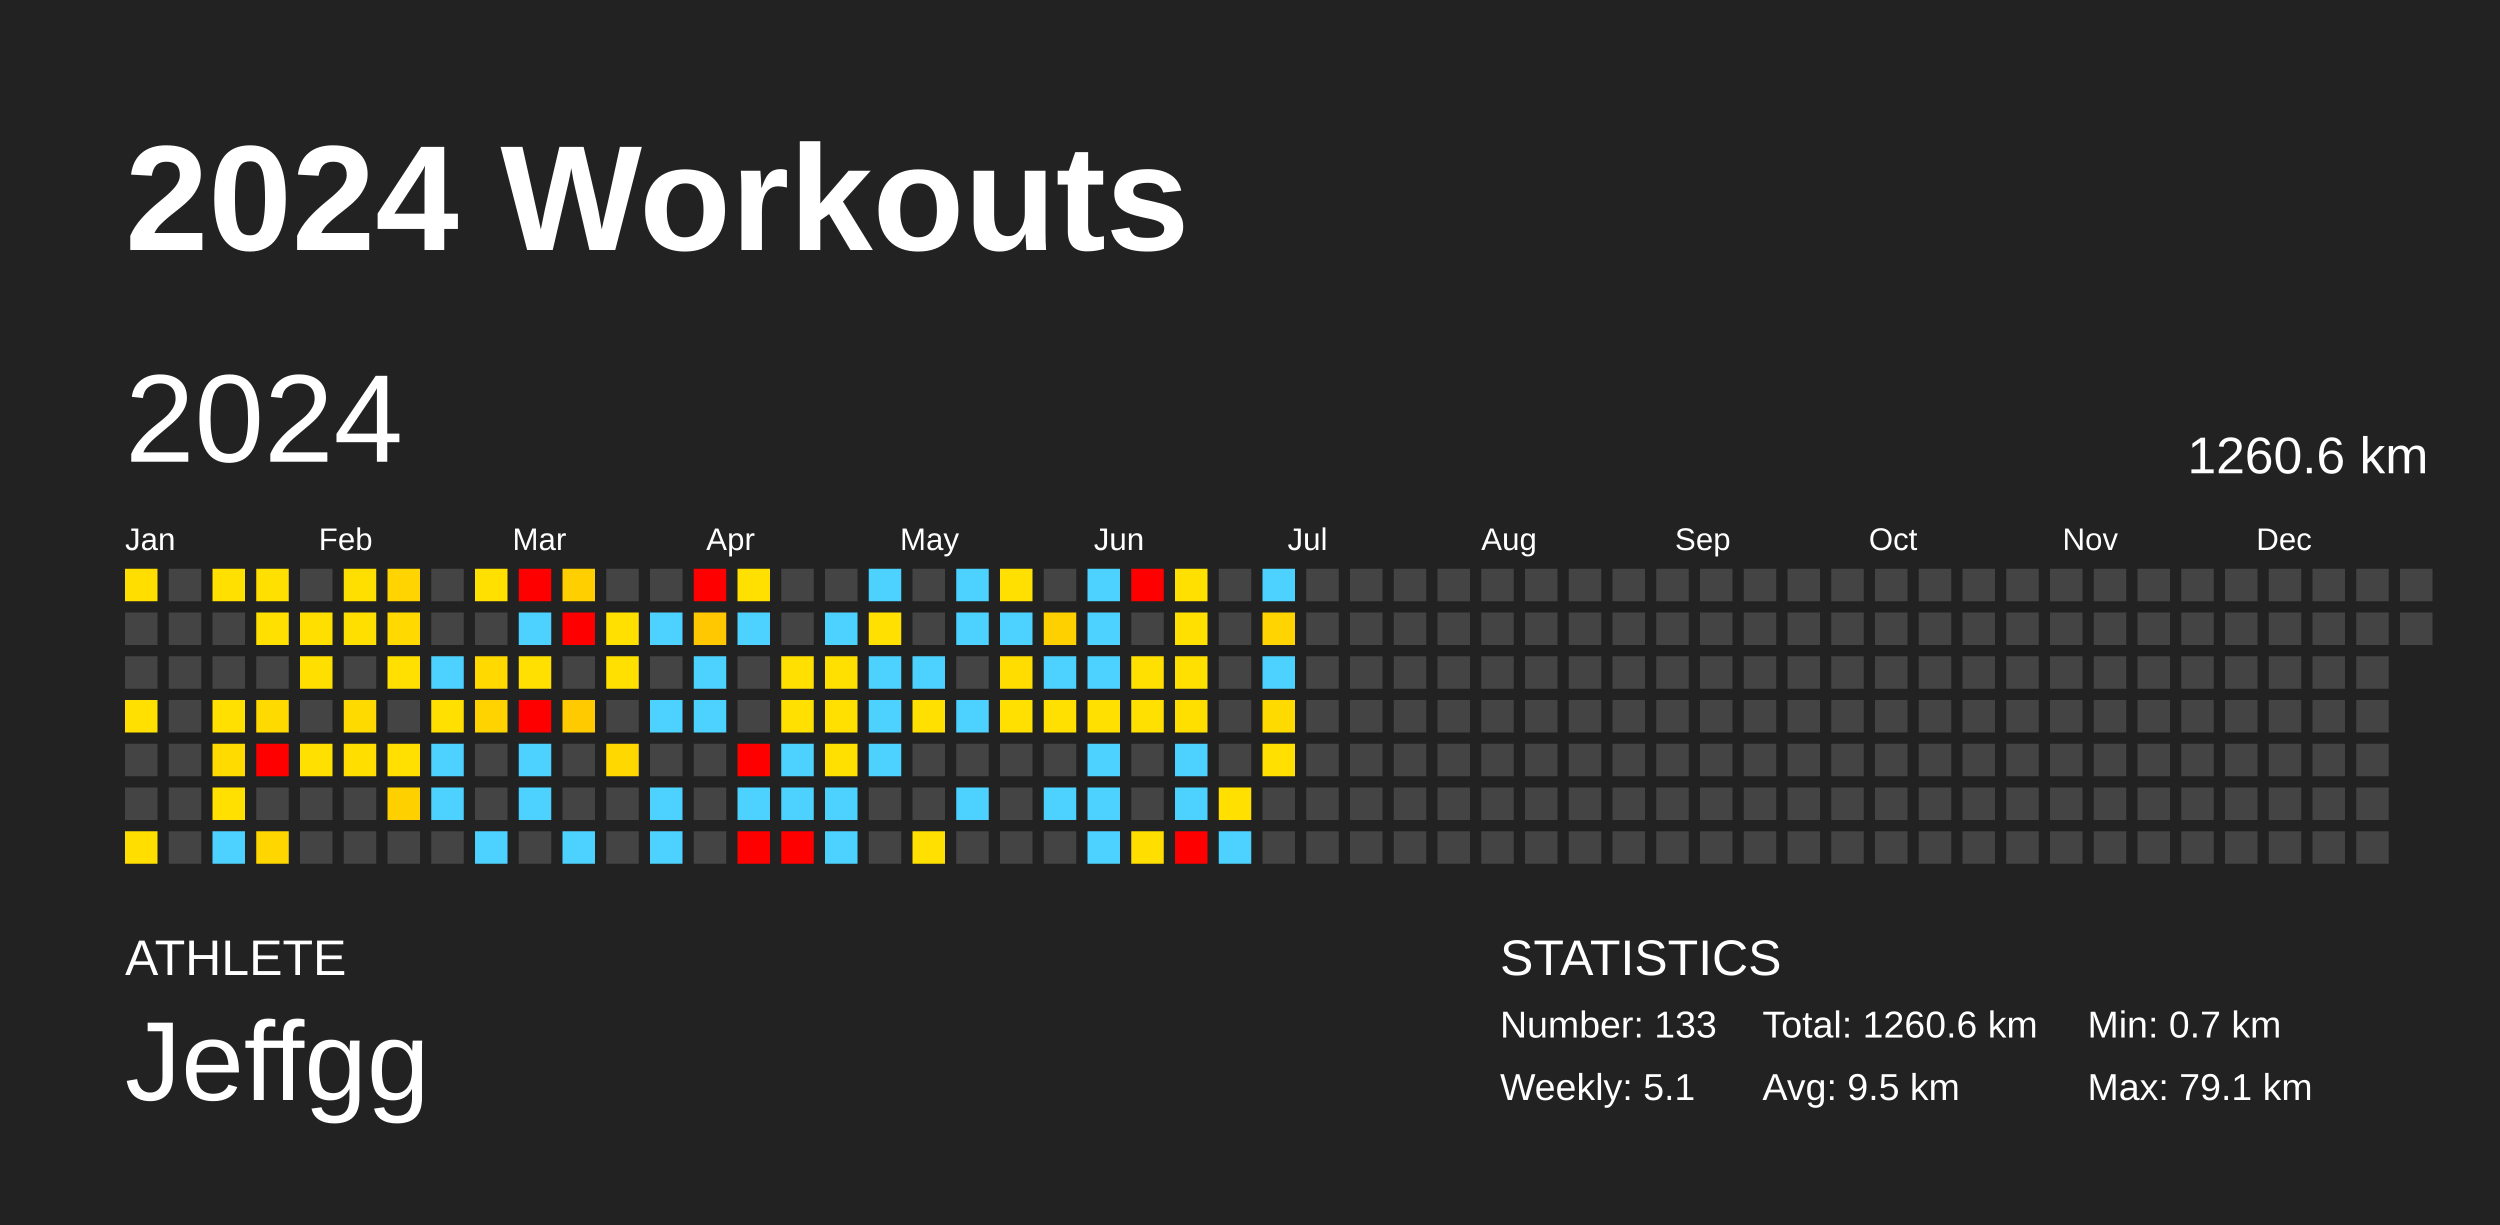
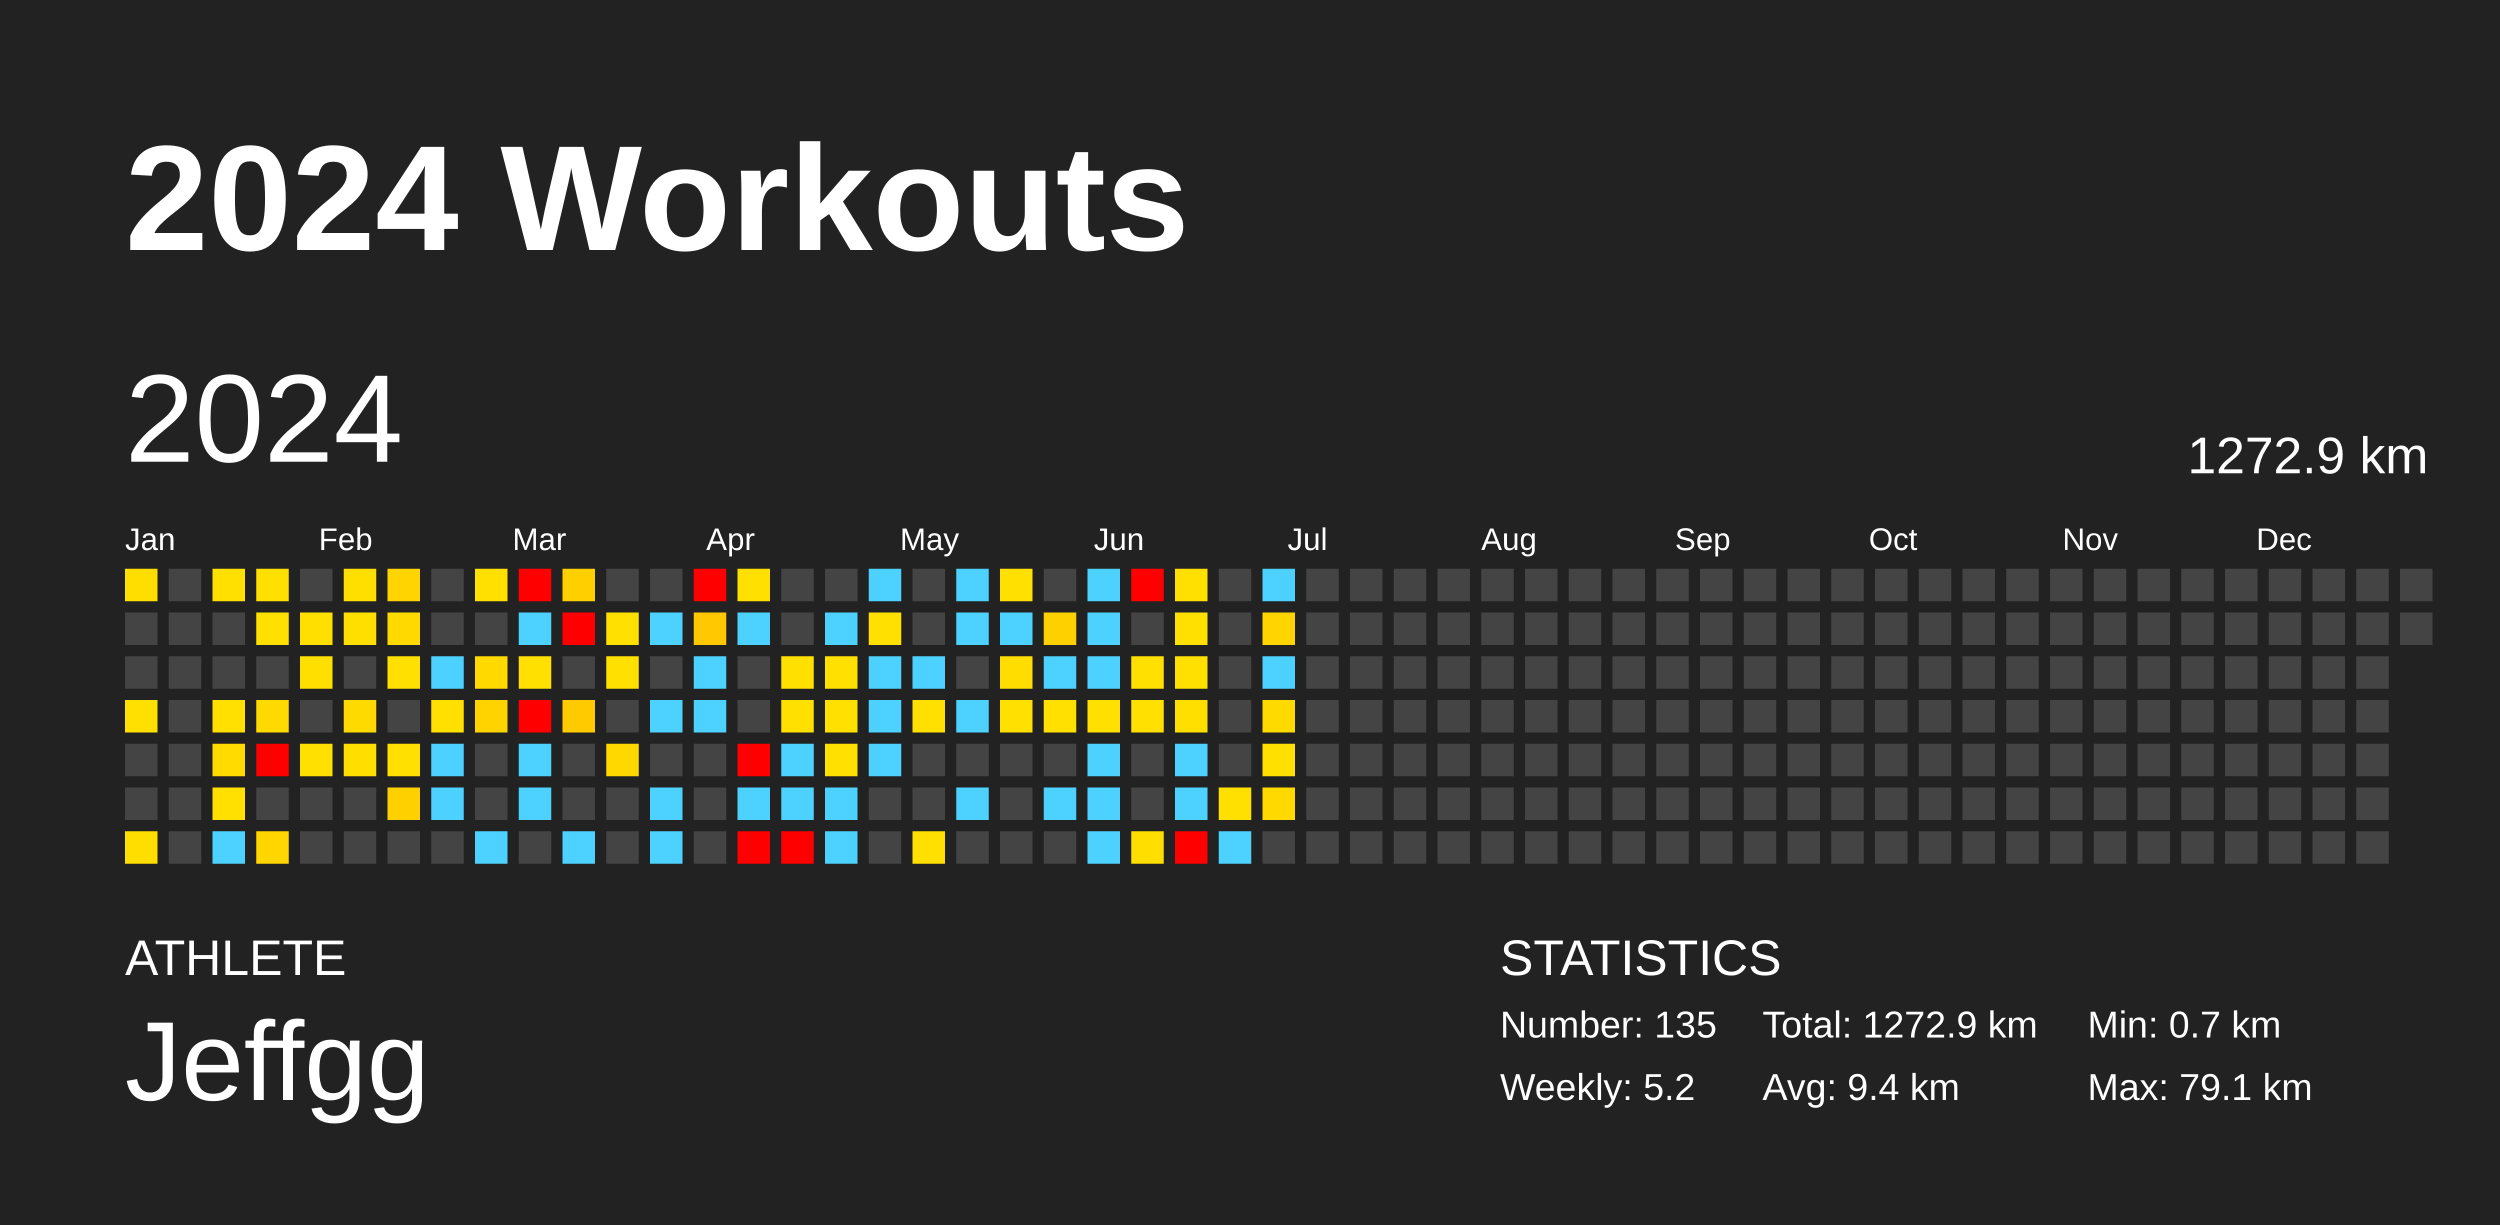
<svg xmlns="http://www.w3.org/2000/svg" baseProfile="full" height="98mm" version="1.1" viewBox="0,0,200,98" width="200mm">
  <defs />
  <rect fill="#222222" height="98" width="200" x="0" y="0" />
  <text fill="#FFFFFF" style="font-size:12px; font-family:Arial; font-weight:bold;" x="10" y="20">2024 Workouts</text>
  <text fill="#FFFFFF" style="font-size:4px; font-family:Arial" x="10" y="78">ATHLETE</text>
  <text fill="#FFFFFF" style="font-size:9px; font-family:Arial" x="10" y="88">Jeffgg</text>
  <text fill="#FFFFFF" style="font-size:4px; font-family:Arial" x="120" y="78">STATISTICS</text>
-   <text fill="#FFFFFF" style="font-size:3px; font-family:Arial" x="120" y="83">Number: 133</text>
-   <text fill="#FFFFFF" style="font-size:3px; font-family:Arial" x="120" y="88">Weekly: 5.1</text>
-   <text fill="#FFFFFF" style="font-size:3px; font-family:Arial" x="141" y="83">Total: 1260.6 km</text>
-   <text fill="#FFFFFF" style="font-size:3px; font-family:Arial" x="141" y="88">Avg: 9.5 km</text>
+   <text fill="#FFFFFF" style="font-size:3px; font-family:Arial" x="120" y="83">Number: 135</text>
+   <text fill="#FFFFFF" style="font-size:3px; font-family:Arial" x="120" y="88">Weekly: 5.2</text>
+   <text fill="#FFFFFF" style="font-size:3px; font-family:Arial" x="141" y="83">Total: 1272.9 km</text>
+   <text fill="#FFFFFF" style="font-size:3px; font-family:Arial" x="141" y="88">Avg: 9.4 km</text>
  <text fill="#FFFFFF" style="font-size:3px; font-family:Arial" x="167" y="83">Min: 0.7 km</text>
  <text fill="#FFFFFF" style="font-size:3px; font-family:Arial" x="167" y="88">Max: 79.1 km</text>
  <text dominant-baseline="hanging" fill="#FFFFFF" style="font-size:10.0px; font-family:Arial;" x="10" y="30">2024</text>
-   <text dominant-baseline="hanging" fill="#FFFFFF" style="font-size:4.125px; font-family:Arial;" x="175" y="35">1260.6 km</text>
+   <text dominant-baseline="hanging" fill="#FFFFFF" style="font-size:4.125px; font-family:Arial;" x="175" y="35">1272.9 km</text>
  <text fill="#FFFFFF" style="font-size:2.5px; font-family:Arial" x="10.0" y="44">Jan</text>
  <text fill="#FFFFFF" style="font-size:2.5px; font-family:Arial" x="25.5" y="44">Feb</text>
  <text fill="#FFFFFF" style="font-size:2.5px; font-family:Arial" x="41.0" y="44">Mar</text>
  <text fill="#FFFFFF" style="font-size:2.5px; font-family:Arial" x="56.5" y="44">Apr</text>
  <text fill="#FFFFFF" style="font-size:2.5px; font-family:Arial" x="72.0" y="44">May</text>
  <text fill="#FFFFFF" style="font-size:2.5px; font-family:Arial" x="87.5" y="44">Jun</text>
  <text fill="#FFFFFF" style="font-size:2.5px; font-family:Arial" x="103.0" y="44">Jul</text>
  <text fill="#FFFFFF" style="font-size:2.5px; font-family:Arial" x="118.5" y="44">Aug</text>
  <text fill="#FFFFFF" style="font-size:2.5px; font-family:Arial" x="134.0" y="44">Sep</text>
  <text fill="#FFFFFF" style="font-size:2.5px; font-family:Arial" x="149.5" y="44">Oct</text>
  <text fill="#FFFFFF" style="font-size:2.5px; font-family:Arial" x="165.0" y="44">Nov</text>
  <text fill="#FFFFFF" style="font-size:2.5px; font-family:Arial" x="180.5" y="44">Dec</text>
  <rect fill="#ffde00" height="2.6" width="2.6" x="10.0" y="45.5" />
  <rect fill="#444444" height="2.6" width="2.6" x="10.0" y="49.0" />
  <rect fill="#444444" height="2.6" width="2.6" x="10.0" y="52.5" />
  <rect fill="#ffe000" height="2.6" width="2.6" x="10.0" y="56.0" />
  <rect fill="#444444" height="2.6" width="2.6" x="10.0" y="59.5" />
  <rect fill="#444444" height="2.6" width="2.6" x="10.0" y="63.0" />
  <rect fill="#ffde00" height="2.6" width="2.6" x="10.0" y="66.5" />
  <rect fill="#444444" height="2.6" width="2.6" x="13.5" y="45.5" />
  <rect fill="#444444" height="2.6" width="2.6" x="13.5" y="49.0" />
  <rect fill="#444444" height="2.6" width="2.6" x="13.5" y="52.5" />
  <rect fill="#444444" height="2.6" width="2.6" x="13.5" y="56.0" />
  <rect fill="#444444" height="2.6" width="2.6" x="13.5" y="59.5" />
  <rect fill="#444444" height="2.6" width="2.6" x="13.5" y="63.0" />
  <rect fill="#444444" height="2.6" width="2.6" x="13.5" y="66.5" />
  <rect fill="#ffe000" height="2.6" width="2.6" x="17.0" y="45.5" />
  <rect fill="#444444" height="2.6" width="2.6" x="17.0" y="49.0" />
  <rect fill="#444444" height="2.6" width="2.6" x="17.0" y="52.5" />
  <rect fill="#ffe000" height="2.6" width="2.6" x="17.0" y="56.0" />
  <rect fill="#ffdb00" height="2.6" width="2.6" x="17.0" y="59.5" />
  <rect fill="#ffe000" height="2.6" width="2.6" x="17.0" y="63.0" />
  <rect fill="#4dd2ff" height="2.6" width="2.6" x="17.0" y="66.5" />
  <rect fill="#ffe000" height="2.6" width="2.6" x="20.5" y="45.5" />
  <rect fill="#ffe000" height="2.6" width="2.6" x="20.5" y="49.0" />
  <rect fill="#444444" height="2.6" width="2.6" x="20.5" y="52.5" />
  <rect fill="#ffda00" height="2.6" width="2.6" x="20.5" y="56.0" />
  <rect fill="red" height="2.6" width="2.6" x="20.5" y="59.5" />
  <rect fill="#444444" height="2.6" width="2.6" x="20.5" y="63.0" />
  <rect fill="#ffd600" height="2.6" width="2.6" x="20.5" y="66.5" />
  <rect fill="#444444" height="2.6" width="2.6" x="24.0" y="45.5" />
  <rect fill="#ffdf00" height="2.6" width="2.6" x="24.0" y="49.0" />
  <rect fill="#ffdf00" height="2.6" width="2.6" x="24.0" y="52.5" />
  <rect fill="#444444" height="2.6" width="2.6" x="24.0" y="56.0" />
  <rect fill="#ffe000" height="2.6" width="2.6" x="24.0" y="59.5" />
  <rect fill="#444444" height="2.6" width="2.6" x="24.0" y="63.0" />
  <rect fill="#444444" height="2.6" width="2.6" x="24.0" y="66.5" />
  <rect fill="#ffdf00" height="2.6" width="2.6" x="27.5" y="45.5" />
  <rect fill="#ffdf00" height="2.6" width="2.6" x="27.5" y="49.0" />
  <rect fill="#444444" height="2.6" width="2.6" x="27.5" y="52.5" />
  <rect fill="#ffda00" height="2.6" width="2.6" x="27.5" y="56.0" />
  <rect fill="#ffde00" height="2.6" width="2.6" x="27.5" y="59.5" />
  <rect fill="#444444" height="2.6" width="2.6" x="27.5" y="63.0" />
  <rect fill="#444444" height="2.6" width="2.6" x="27.5" y="66.5" />
  <rect fill="#ffd400" height="2.6" width="2.6" x="31.0" y="45.5" />
  <rect fill="#ffd900" height="2.6" width="2.6" x="31.0" y="49.0" />
  <rect fill="#ffe000" height="2.6" width="2.6" x="31.0" y="52.5" />
  <rect fill="#444444" height="2.6" width="2.6" x="31.0" y="56.0" />
  <rect fill="#ffe000" height="2.6" width="2.6" x="31.0" y="59.5" />
  <rect fill="#ffd000" height="2.6" width="2.6" x="31.0" y="63.0" />
  <rect fill="#444444" height="2.6" width="2.6" x="31.0" y="66.5" />
  <rect fill="#444444" height="2.6" width="2.6" x="34.5" y="45.5" />
  <rect fill="#444444" height="2.6" width="2.6" x="34.5" y="49.0" />
  <rect fill="#4dd2ff" height="2.6" width="2.6" x="34.5" y="52.5" />
  <rect fill="#ffe000" height="2.6" width="2.6" x="34.5" y="56.0" />
  <rect fill="#4dd2ff" height="2.6" width="2.6" x="34.5" y="59.5" />
  <rect fill="#4dd2ff" height="2.6" width="2.6" x="34.5" y="63.0" />
  <rect fill="#444444" height="2.6" width="2.6" x="34.5" y="66.5" />
  <rect fill="#ffe000" height="2.6" width="2.6" x="38.0" y="45.5" />
  <rect fill="#444444" height="2.6" width="2.6" x="38.0" y="49.0" />
  <rect fill="#ffd900" height="2.6" width="2.6" x="38.0" y="52.5" />
  <rect fill="#ffd300" height="2.6" width="2.6" x="38.0" y="56.0" />
  <rect fill="#444444" height="2.6" width="2.6" x="38.0" y="59.5" />
  <rect fill="#444444" height="2.6" width="2.6" x="38.0" y="63.0" />
  <rect fill="#4dd2ff" height="2.6" width="2.6" x="38.0" y="66.5" />
  <rect fill="red" height="2.6" width="2.6" x="41.5" y="45.5" />
  <rect fill="#4dd2ff" height="2.6" width="2.6" x="41.5" y="49.0" />
  <rect fill="#ffe000" height="2.6" width="2.6" x="41.5" y="52.5" />
  <rect fill="red" height="2.6" width="2.6" x="41.5" y="56.0" />
  <rect fill="#4dd2ff" height="2.6" width="2.6" x="41.5" y="59.5" />
  <rect fill="#4dd2ff" height="2.6" width="2.6" x="41.5" y="63.0" />
  <rect fill="#444444" height="2.6" width="2.6" x="41.5" y="66.5" />
  <rect fill="#ffcf00" height="2.6" width="2.6" x="45.0" y="45.5" />
  <rect fill="red" height="2.6" width="2.6" x="45.0" y="49.0" />
  <rect fill="#444444" height="2.6" width="2.6" x="45.0" y="52.5" />
  <rect fill="#ffcb00" height="2.6" width="2.6" x="45.0" y="56.0" />
  <rect fill="#444444" height="2.6" width="2.6" x="45.0" y="59.5" />
  <rect fill="#444444" height="2.6" width="2.6" x="45.0" y="63.0" />
  <rect fill="#4dd2ff" height="2.6" width="2.6" x="45.0" y="66.5" />
  <rect fill="#444444" height="2.6" width="2.6" x="48.5" y="45.5" />
  <rect fill="#ffe000" height="2.6" width="2.6" x="48.5" y="49.0" />
  <rect fill="#ffe000" height="2.6" width="2.6" x="48.5" y="52.5" />
  <rect fill="#444444" height="2.6" width="2.6" x="48.5" y="56.0" />
  <rect fill="#ffd800" height="2.6" width="2.6" x="48.5" y="59.5" />
  <rect fill="#444444" height="2.6" width="2.6" x="48.5" y="63.0" />
  <rect fill="#444444" height="2.6" width="2.6" x="48.5" y="66.5" />
  <rect fill="#444444" height="2.6" width="2.6" x="52.0" y="45.5" />
  <rect fill="#4dd2ff" height="2.6" width="2.6" x="52.0" y="49.0" />
  <rect fill="#444444" height="2.6" width="2.6" x="52.0" y="52.5" />
  <rect fill="#4dd2ff" height="2.6" width="2.6" x="52.0" y="56.0" />
  <rect fill="#444444" height="2.6" width="2.6" x="52.0" y="59.5" />
  <rect fill="#4dd2ff" height="2.6" width="2.6" x="52.0" y="63.0" />
  <rect fill="#4dd2ff" height="2.6" width="2.6" x="52.0" y="66.5" />
  <rect fill="red" height="2.6" width="2.6" x="55.5" y="45.5" />
  <rect fill="#ffc800" height="2.6" width="2.6" x="55.5" y="49.0" />
  <rect fill="#4dd2ff" height="2.6" width="2.6" x="55.5" y="52.5" />
  <rect fill="#4dd2ff" height="2.6" width="2.6" x="55.5" y="56.0" />
  <rect fill="#444444" height="2.6" width="2.6" x="55.5" y="59.5" />
  <rect fill="#444444" height="2.6" width="2.6" x="55.5" y="63.0" />
  <rect fill="#444444" height="2.6" width="2.6" x="55.5" y="66.5" />
  <rect fill="#ffe000" height="2.6" width="2.6" x="59.0" y="45.5" />
  <rect fill="#4dd2ff" height="2.6" width="2.6" x="59.0" y="49.0" />
  <rect fill="#444444" height="2.6" width="2.6" x="59.0" y="52.5" />
  <rect fill="#444444" height="2.6" width="2.6" x="59.0" y="56.0" />
  <rect fill="red" height="2.6" width="2.6" x="59.0" y="59.5" />
  <rect fill="#4dd2ff" height="2.6" width="2.6" x="59.0" y="63.0" />
  <rect fill="red" height="2.6" width="2.6" x="59.0" y="66.5" />
  <rect fill="#444444" height="2.6" width="2.6" x="62.5" y="45.5" />
  <rect fill="#444444" height="2.6" width="2.6" x="62.5" y="49.0" />
  <rect fill="#ffe000" height="2.6" width="2.6" x="62.5" y="52.5" />
  <rect fill="#ffe000" height="2.6" width="2.6" x="62.5" y="56.0" />
  <rect fill="#4dd2ff" height="2.6" width="2.6" x="62.5" y="59.5" />
  <rect fill="#4dd2ff" height="2.6" width="2.6" x="62.5" y="63.0" />
  <rect fill="red" height="2.6" width="2.6" x="62.5" y="66.5" />
  <rect fill="#444444" height="2.6" width="2.6" x="66.0" y="45.5" />
  <rect fill="#4dd2ff" height="2.6" width="2.6" x="66.0" y="49.0" />
  <rect fill="#ffe000" height="2.6" width="2.6" x="66.0" y="52.5" />
  <rect fill="#ffe000" height="2.6" width="2.6" x="66.0" y="56.0" />
  <rect fill="#ffe000" height="2.6" width="2.6" x="66.0" y="59.5" />
  <rect fill="#4dd2ff" height="2.6" width="2.6" x="66.0" y="63.0" />
  <rect fill="#4dd2ff" height="2.6" width="2.6" x="66.0" y="66.5" />
  <rect fill="#4dd2ff" height="2.6" width="2.6" x="69.5" y="45.5" />
  <rect fill="#ffe000" height="2.6" width="2.6" x="69.5" y="49.0" />
  <rect fill="#4dd2ff" height="2.6" width="2.6" x="69.5" y="52.5" />
  <rect fill="#4dd2ff" height="2.6" width="2.6" x="69.5" y="56.0" />
  <rect fill="#4dd2ff" height="2.6" width="2.6" x="69.5" y="59.5" />
  <rect fill="#444444" height="2.6" width="2.6" x="69.5" y="63.0" />
  <rect fill="#444444" height="2.6" width="2.6" x="69.5" y="66.5" />
  <rect fill="#444444" height="2.6" width="2.6" x="73.0" y="45.5" />
  <rect fill="#444444" height="2.6" width="2.6" x="73.0" y="49.0" />
  <rect fill="#4dd2ff" height="2.6" width="2.6" x="73.0" y="52.5" />
  <rect fill="#ffe000" height="2.6" width="2.6" x="73.0" y="56.0" />
  <rect fill="#444444" height="2.6" width="2.6" x="73.0" y="59.5" />
  <rect fill="#444444" height="2.6" width="2.6" x="73.0" y="63.0" />
  <rect fill="#ffe000" height="2.6" width="2.6" x="73.0" y="66.5" />
  <rect fill="#4dd2ff" height="2.6" width="2.6" x="76.5" y="45.5" />
  <rect fill="#4dd2ff" height="2.6" width="2.6" x="76.5" y="49.0" />
  <rect fill="#444444" height="2.6" width="2.6" x="76.5" y="52.5" />
  <rect fill="#4dd2ff" height="2.6" width="2.6" x="76.5" y="56.0" />
  <rect fill="#444444" height="2.6" width="2.6" x="76.5" y="59.5" />
  <rect fill="#4dd2ff" height="2.6" width="2.6" x="76.5" y="63.0" />
  <rect fill="#444444" height="2.6" width="2.6" x="76.5" y="66.5" />
  <rect fill="#ffe000" height="2.6" width="2.6" x="80.0" y="45.5" />
  <rect fill="#4dd2ff" height="2.6" width="2.6" x="80.0" y="49.0" />
  <rect fill="#ffdd00" height="2.6" width="2.6" x="80.0" y="52.5" />
  <rect fill="#ffe000" height="2.6" width="2.6" x="80.0" y="56.0" />
  <rect fill="#444444" height="2.6" width="2.6" x="80.0" y="59.5" />
  <rect fill="#444444" height="2.6" width="2.6" x="80.0" y="63.0" />
  <rect fill="#444444" height="2.6" width="2.6" x="80.0" y="66.5" />
  <rect fill="#444444" height="2.6" width="2.6" x="83.5" y="45.5" />
  <rect fill="#ffd000" height="2.6" width="2.6" x="83.5" y="49.0" />
  <rect fill="#4dd2ff" height="2.6" width="2.6" x="83.5" y="52.5" />
  <rect fill="#ffe000" height="2.6" width="2.6" x="83.5" y="56.0" />
  <rect fill="#444444" height="2.6" width="2.6" x="83.5" y="59.5" />
  <rect fill="#4dd2ff" height="2.6" width="2.6" x="83.5" y="63.0" />
  <rect fill="#444444" height="2.6" width="2.6" x="83.5" y="66.5" />
  <rect fill="#4dd2ff" height="2.6" width="2.6" x="87.0" y="45.5" />
  <rect fill="#4dd2ff" height="2.6" width="2.6" x="87.0" y="49.0" />
  <rect fill="#4dd2ff" height="2.6" width="2.6" x="87.0" y="52.5" />
  <rect fill="#ffe000" height="2.6" width="2.6" x="87.0" y="56.0" />
  <rect fill="#4dd2ff" height="2.6" width="2.6" x="87.0" y="59.5" />
  <rect fill="#4dd2ff" height="2.6" width="2.6" x="87.0" y="63.0" />
  <rect fill="#4dd2ff" height="2.6" width="2.6" x="87.0" y="66.5" />
  <rect fill="red" height="2.6" width="2.6" x="90.5" y="45.5" />
  <rect fill="#444444" height="2.6" width="2.6" x="90.5" y="49.0" />
  <rect fill="#ffe000" height="2.6" width="2.6" x="90.5" y="52.5" />
  <rect fill="#ffe000" height="2.6" width="2.6" x="90.5" y="56.0" />
  <rect fill="#444444" height="2.6" width="2.6" x="90.5" y="59.5" />
  <rect fill="#444444" height="2.6" width="2.6" x="90.5" y="63.0" />
  <rect fill="#ffde00" height="2.6" width="2.6" x="90.5" y="66.5" />
  <rect fill="#ffe000" height="2.6" width="2.6" x="94.0" y="45.5" />
  <rect fill="#ffe000" height="2.6" width="2.6" x="94.0" y="49.0" />
  <rect fill="#ffe000" height="2.6" width="2.6" x="94.0" y="52.5" />
  <rect fill="#ffdf00" height="2.6" width="2.6" x="94.0" y="56.0" />
  <rect fill="#4dd2ff" height="2.6" width="2.6" x="94.0" y="59.5" />
  <rect fill="#4dd2ff" height="2.6" width="2.6" x="94.0" y="63.0" />
  <rect fill="red" height="2.6" width="2.6" x="94.0" y="66.5" />
  <rect fill="#444444" height="2.6" width="2.6" x="97.5" y="45.5" />
  <rect fill="#444444" height="2.6" width="2.6" x="97.5" y="49.0" />
  <rect fill="#444444" height="2.6" width="2.6" x="97.5" y="52.5" />
  <rect fill="#444444" height="2.6" width="2.6" x="97.5" y="56.0" />
  <rect fill="#444444" height="2.6" width="2.6" x="97.5" y="59.5" />
  <rect fill="#ffe000" height="2.6" width="2.6" x="97.5" y="63.0" />
  <rect fill="#4dd2ff" height="2.6" width="2.6" x="97.5" y="66.5" />
  <rect fill="#4dd2ff" height="2.6" width="2.6" x="101.0" y="45.5" />
  <rect fill="#ffd400" height="2.6" width="2.6" x="101.0" y="49.0" />
  <rect fill="#4dd2ff" height="2.6" width="2.6" x="101.0" y="52.5" />
  <rect fill="#ffda00" height="2.6" width="2.6" x="101.0" y="56.0" />
  <rect fill="#ffe000" height="2.6" width="2.6" x="101.0" y="59.5" />
-   <rect fill="#444444" height="2.6" width="2.6" x="101.0" y="63.0" />
+   <rect fill="#ffd900" height="2.6" width="2.6" x="101.0" y="63.0" />
  <rect fill="#444444" height="2.6" width="2.6" x="101.0" y="66.5" />
  <rect fill="#444444" height="2.6" width="2.6" x="104.5" y="45.5" />
  <rect fill="#444444" height="2.6" width="2.6" x="104.5" y="49.0" />
  <rect fill="#444444" height="2.6" width="2.6" x="104.5" y="52.5" />
  <rect fill="#444444" height="2.6" width="2.6" x="104.5" y="56.0" />
  <rect fill="#444444" height="2.6" width="2.6" x="104.5" y="59.5" />
  <rect fill="#444444" height="2.6" width="2.6" x="104.5" y="63.0" />
  <rect fill="#444444" height="2.6" width="2.6" x="104.5" y="66.5" />
  <rect fill="#444444" height="2.6" width="2.6" x="108.0" y="45.5" />
  <rect fill="#444444" height="2.6" width="2.6" x="108.0" y="49.0" />
  <rect fill="#444444" height="2.6" width="2.6" x="108.0" y="52.5" />
  <rect fill="#444444" height="2.6" width="2.6" x="108.0" y="56.0" />
  <rect fill="#444444" height="2.6" width="2.6" x="108.0" y="59.5" />
  <rect fill="#444444" height="2.6" width="2.6" x="108.0" y="63.0" />
  <rect fill="#444444" height="2.6" width="2.6" x="108.0" y="66.5" />
  <rect fill="#444444" height="2.6" width="2.6" x="111.5" y="45.5" />
  <rect fill="#444444" height="2.6" width="2.6" x="111.5" y="49.0" />
  <rect fill="#444444" height="2.6" width="2.6" x="111.5" y="52.5" />
  <rect fill="#444444" height="2.6" width="2.6" x="111.5" y="56.0" />
  <rect fill="#444444" height="2.6" width="2.6" x="111.5" y="59.5" />
  <rect fill="#444444" height="2.6" width="2.6" x="111.5" y="63.0" />
  <rect fill="#444444" height="2.6" width="2.6" x="111.5" y="66.5" />
  <rect fill="#444444" height="2.6" width="2.6" x="115.0" y="45.5" />
  <rect fill="#444444" height="2.6" width="2.6" x="115.0" y="49.0" />
  <rect fill="#444444" height="2.6" width="2.6" x="115.0" y="52.5" />
  <rect fill="#444444" height="2.6" width="2.6" x="115.0" y="56.0" />
  <rect fill="#444444" height="2.6" width="2.6" x="115.0" y="59.5" />
  <rect fill="#444444" height="2.6" width="2.6" x="115.0" y="63.0" />
  <rect fill="#444444" height="2.6" width="2.6" x="115.0" y="66.5" />
  <rect fill="#444444" height="2.6" width="2.6" x="118.5" y="45.5" />
  <rect fill="#444444" height="2.6" width="2.6" x="118.5" y="49.0" />
  <rect fill="#444444" height="2.6" width="2.6" x="118.5" y="52.5" />
  <rect fill="#444444" height="2.6" width="2.6" x="118.5" y="56.0" />
  <rect fill="#444444" height="2.6" width="2.6" x="118.5" y="59.5" />
  <rect fill="#444444" height="2.6" width="2.6" x="118.5" y="63.0" />
  <rect fill="#444444" height="2.6" width="2.6" x="118.5" y="66.5" />
  <rect fill="#444444" height="2.6" width="2.6" x="122.0" y="45.5" />
  <rect fill="#444444" height="2.6" width="2.6" x="122.0" y="49.0" />
  <rect fill="#444444" height="2.6" width="2.6" x="122.0" y="52.5" />
  <rect fill="#444444" height="2.6" width="2.6" x="122.0" y="56.0" />
  <rect fill="#444444" height="2.6" width="2.6" x="122.0" y="59.5" />
  <rect fill="#444444" height="2.6" width="2.6" x="122.0" y="63.0" />
  <rect fill="#444444" height="2.6" width="2.6" x="122.0" y="66.5" />
  <rect fill="#444444" height="2.6" width="2.6" x="125.5" y="45.5" />
  <rect fill="#444444" height="2.6" width="2.6" x="125.5" y="49.0" />
  <rect fill="#444444" height="2.6" width="2.6" x="125.5" y="52.5" />
  <rect fill="#444444" height="2.6" width="2.6" x="125.5" y="56.0" />
  <rect fill="#444444" height="2.6" width="2.6" x="125.5" y="59.5" />
  <rect fill="#444444" height="2.6" width="2.6" x="125.5" y="63.0" />
  <rect fill="#444444" height="2.6" width="2.6" x="125.5" y="66.5" />
  <rect fill="#444444" height="2.6" width="2.6" x="129.0" y="45.5" />
  <rect fill="#444444" height="2.6" width="2.6" x="129.0" y="49.0" />
  <rect fill="#444444" height="2.6" width="2.6" x="129.0" y="52.5" />
  <rect fill="#444444" height="2.6" width="2.6" x="129.0" y="56.0" />
  <rect fill="#444444" height="2.6" width="2.6" x="129.0" y="59.5" />
  <rect fill="#444444" height="2.6" width="2.6" x="129.0" y="63.0" />
  <rect fill="#444444" height="2.6" width="2.6" x="129.0" y="66.5" />
  <rect fill="#444444" height="2.6" width="2.6" x="132.5" y="45.5" />
  <rect fill="#444444" height="2.6" width="2.6" x="132.5" y="49.0" />
  <rect fill="#444444" height="2.6" width="2.6" x="132.5" y="52.5" />
  <rect fill="#444444" height="2.6" width="2.6" x="132.5" y="56.0" />
  <rect fill="#444444" height="2.6" width="2.6" x="132.5" y="59.5" />
  <rect fill="#444444" height="2.6" width="2.6" x="132.5" y="63.0" />
  <rect fill="#444444" height="2.6" width="2.6" x="132.5" y="66.5" />
  <rect fill="#444444" height="2.6" width="2.6" x="136.0" y="45.5" />
  <rect fill="#444444" height="2.6" width="2.6" x="136.0" y="49.0" />
  <rect fill="#444444" height="2.6" width="2.6" x="136.0" y="52.5" />
  <rect fill="#444444" height="2.6" width="2.6" x="136.0" y="56.0" />
  <rect fill="#444444" height="2.6" width="2.6" x="136.0" y="59.5" />
  <rect fill="#444444" height="2.6" width="2.6" x="136.0" y="63.0" />
  <rect fill="#444444" height="2.6" width="2.6" x="136.0" y="66.5" />
  <rect fill="#444444" height="2.6" width="2.6" x="139.5" y="45.5" />
  <rect fill="#444444" height="2.6" width="2.6" x="139.5" y="49.0" />
  <rect fill="#444444" height="2.6" width="2.6" x="139.5" y="52.5" />
  <rect fill="#444444" height="2.6" width="2.6" x="139.5" y="56.0" />
  <rect fill="#444444" height="2.6" width="2.6" x="139.5" y="59.5" />
  <rect fill="#444444" height="2.6" width="2.6" x="139.5" y="63.0" />
  <rect fill="#444444" height="2.6" width="2.6" x="139.5" y="66.5" />
  <rect fill="#444444" height="2.6" width="2.6" x="143.0" y="45.5" />
  <rect fill="#444444" height="2.6" width="2.6" x="143.0" y="49.0" />
  <rect fill="#444444" height="2.6" width="2.6" x="143.0" y="52.5" />
  <rect fill="#444444" height="2.6" width="2.6" x="143.0" y="56.0" />
  <rect fill="#444444" height="2.6" width="2.6" x="143.0" y="59.5" />
  <rect fill="#444444" height="2.6" width="2.6" x="143.0" y="63.0" />
  <rect fill="#444444" height="2.6" width="2.6" x="143.0" y="66.5" />
  <rect fill="#444444" height="2.6" width="2.6" x="146.5" y="45.5" />
  <rect fill="#444444" height="2.6" width="2.6" x="146.5" y="49.0" />
  <rect fill="#444444" height="2.6" width="2.6" x="146.5" y="52.5" />
  <rect fill="#444444" height="2.6" width="2.6" x="146.5" y="56.0" />
  <rect fill="#444444" height="2.6" width="2.6" x="146.5" y="59.5" />
  <rect fill="#444444" height="2.6" width="2.6" x="146.5" y="63.0" />
  <rect fill="#444444" height="2.6" width="2.6" x="146.5" y="66.5" />
  <rect fill="#444444" height="2.6" width="2.6" x="150.0" y="45.5" />
  <rect fill="#444444" height="2.6" width="2.6" x="150.0" y="49.0" />
  <rect fill="#444444" height="2.6" width="2.6" x="150.0" y="52.5" />
  <rect fill="#444444" height="2.6" width="2.6" x="150.0" y="56.0" />
  <rect fill="#444444" height="2.6" width="2.6" x="150.0" y="59.5" />
  <rect fill="#444444" height="2.6" width="2.6" x="150.0" y="63.0" />
  <rect fill="#444444" height="2.6" width="2.6" x="150.0" y="66.5" />
  <rect fill="#444444" height="2.6" width="2.6" x="153.5" y="45.5" />
  <rect fill="#444444" height="2.6" width="2.6" x="153.5" y="49.0" />
  <rect fill="#444444" height="2.6" width="2.6" x="153.5" y="52.5" />
  <rect fill="#444444" height="2.6" width="2.6" x="153.5" y="56.0" />
  <rect fill="#444444" height="2.6" width="2.6" x="153.5" y="59.5" />
  <rect fill="#444444" height="2.6" width="2.6" x="153.5" y="63.0" />
  <rect fill="#444444" height="2.6" width="2.6" x="153.5" y="66.5" />
  <rect fill="#444444" height="2.6" width="2.6" x="157.0" y="45.5" />
  <rect fill="#444444" height="2.6" width="2.6" x="157.0" y="49.0" />
  <rect fill="#444444" height="2.6" width="2.6" x="157.0" y="52.5" />
  <rect fill="#444444" height="2.6" width="2.6" x="157.0" y="56.0" />
  <rect fill="#444444" height="2.6" width="2.6" x="157.0" y="59.5" />
  <rect fill="#444444" height="2.6" width="2.6" x="157.0" y="63.0" />
  <rect fill="#444444" height="2.6" width="2.6" x="157.0" y="66.5" />
  <rect fill="#444444" height="2.6" width="2.6" x="160.5" y="45.5" />
  <rect fill="#444444" height="2.6" width="2.6" x="160.5" y="49.0" />
  <rect fill="#444444" height="2.6" width="2.6" x="160.5" y="52.5" />
  <rect fill="#444444" height="2.6" width="2.6" x="160.5" y="56.0" />
  <rect fill="#444444" height="2.6" width="2.6" x="160.5" y="59.5" />
  <rect fill="#444444" height="2.6" width="2.6" x="160.5" y="63.0" />
  <rect fill="#444444" height="2.6" width="2.6" x="160.5" y="66.5" />
  <rect fill="#444444" height="2.6" width="2.6" x="164.0" y="45.5" />
  <rect fill="#444444" height="2.6" width="2.6" x="164.0" y="49.0" />
  <rect fill="#444444" height="2.6" width="2.6" x="164.0" y="52.5" />
  <rect fill="#444444" height="2.6" width="2.6" x="164.0" y="56.0" />
  <rect fill="#444444" height="2.6" width="2.6" x="164.0" y="59.5" />
  <rect fill="#444444" height="2.6" width="2.6" x="164.0" y="63.0" />
  <rect fill="#444444" height="2.6" width="2.6" x="164.0" y="66.5" />
  <rect fill="#444444" height="2.6" width="2.6" x="167.5" y="45.5" />
  <rect fill="#444444" height="2.6" width="2.6" x="167.5" y="49.0" />
  <rect fill="#444444" height="2.6" width="2.6" x="167.5" y="52.5" />
  <rect fill="#444444" height="2.6" width="2.6" x="167.5" y="56.0" />
  <rect fill="#444444" height="2.6" width="2.6" x="167.5" y="59.5" />
  <rect fill="#444444" height="2.6" width="2.6" x="167.5" y="63.0" />
  <rect fill="#444444" height="2.6" width="2.6" x="167.5" y="66.5" />
  <rect fill="#444444" height="2.6" width="2.6" x="171.0" y="45.5" />
  <rect fill="#444444" height="2.6" width="2.6" x="171.0" y="49.0" />
  <rect fill="#444444" height="2.6" width="2.6" x="171.0" y="52.5" />
  <rect fill="#444444" height="2.6" width="2.6" x="171.0" y="56.0" />
  <rect fill="#444444" height="2.6" width="2.6" x="171.0" y="59.5" />
  <rect fill="#444444" height="2.6" width="2.6" x="171.0" y="63.0" />
  <rect fill="#444444" height="2.6" width="2.6" x="171.0" y="66.5" />
  <rect fill="#444444" height="2.6" width="2.6" x="174.5" y="45.5" />
  <rect fill="#444444" height="2.6" width="2.6" x="174.5" y="49.0" />
  <rect fill="#444444" height="2.6" width="2.6" x="174.5" y="52.5" />
  <rect fill="#444444" height="2.6" width="2.6" x="174.5" y="56.0" />
  <rect fill="#444444" height="2.6" width="2.6" x="174.5" y="59.5" />
  <rect fill="#444444" height="2.6" width="2.6" x="174.5" y="63.0" />
  <rect fill="#444444" height="2.6" width="2.6" x="174.5" y="66.5" />
  <rect fill="#444444" height="2.6" width="2.6" x="178.0" y="45.5" />
  <rect fill="#444444" height="2.6" width="2.6" x="178.0" y="49.0" />
  <rect fill="#444444" height="2.6" width="2.6" x="178.0" y="52.5" />
  <rect fill="#444444" height="2.6" width="2.6" x="178.0" y="56.0" />
  <rect fill="#444444" height="2.6" width="2.6" x="178.0" y="59.5" />
  <rect fill="#444444" height="2.6" width="2.6" x="178.0" y="63.0" />
  <rect fill="#444444" height="2.6" width="2.6" x="178.0" y="66.5" />
  <rect fill="#444444" height="2.6" width="2.6" x="181.5" y="45.5" />
  <rect fill="#444444" height="2.6" width="2.6" x="181.5" y="49.0" />
  <rect fill="#444444" height="2.6" width="2.6" x="181.5" y="52.5" />
  <rect fill="#444444" height="2.6" width="2.6" x="181.5" y="56.0" />
  <rect fill="#444444" height="2.6" width="2.6" x="181.5" y="59.5" />
  <rect fill="#444444" height="2.6" width="2.6" x="181.5" y="63.0" />
  <rect fill="#444444" height="2.6" width="2.6" x="181.5" y="66.5" />
  <rect fill="#444444" height="2.6" width="2.6" x="185.0" y="45.5" />
  <rect fill="#444444" height="2.6" width="2.6" x="185.0" y="49.0" />
  <rect fill="#444444" height="2.6" width="2.6" x="185.0" y="52.5" />
  <rect fill="#444444" height="2.6" width="2.6" x="185.0" y="56.0" />
  <rect fill="#444444" height="2.6" width="2.6" x="185.0" y="59.5" />
  <rect fill="#444444" height="2.6" width="2.6" x="185.0" y="63.0" />
  <rect fill="#444444" height="2.6" width="2.6" x="185.0" y="66.5" />
  <rect fill="#444444" height="2.6" width="2.6" x="188.5" y="45.5" />
  <rect fill="#444444" height="2.6" width="2.6" x="188.5" y="49.0" />
  <rect fill="#444444" height="2.6" width="2.6" x="188.5" y="52.5" />
  <rect fill="#444444" height="2.6" width="2.6" x="188.5" y="56.0" />
  <rect fill="#444444" height="2.6" width="2.6" x="188.5" y="59.5" />
  <rect fill="#444444" height="2.6" width="2.6" x="188.5" y="63.0" />
  <rect fill="#444444" height="2.6" width="2.6" x="188.5" y="66.5" />
  <rect fill="#444444" height="2.6" width="2.6" x="192.0" y="45.5" />
  <rect fill="#444444" height="2.6" width="2.6" x="192.0" y="49.0" />
</svg>
